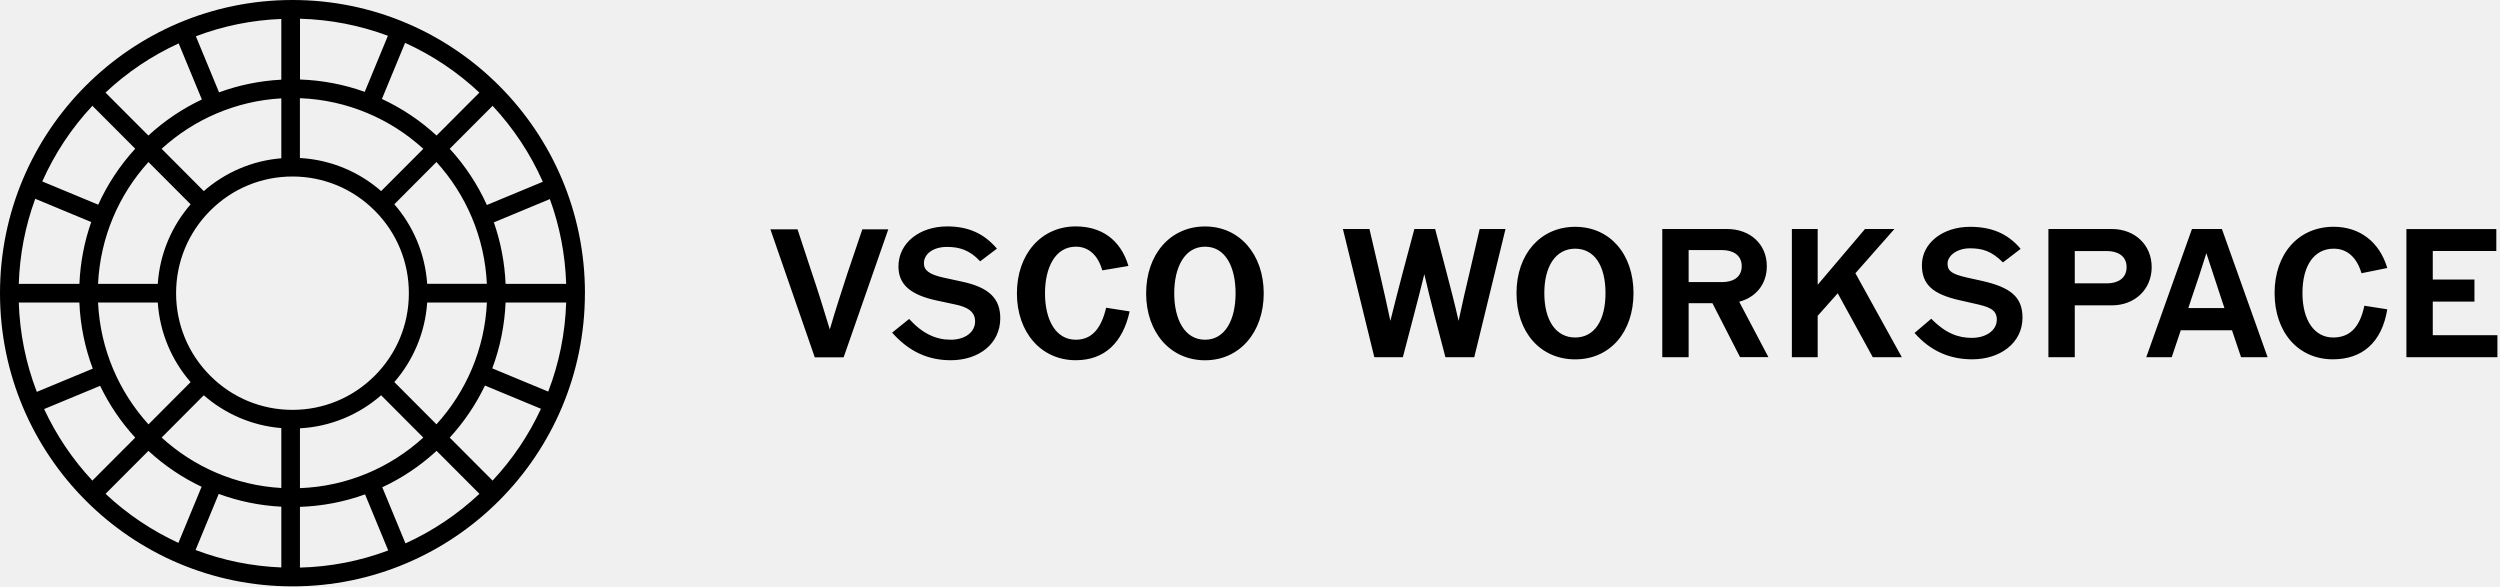
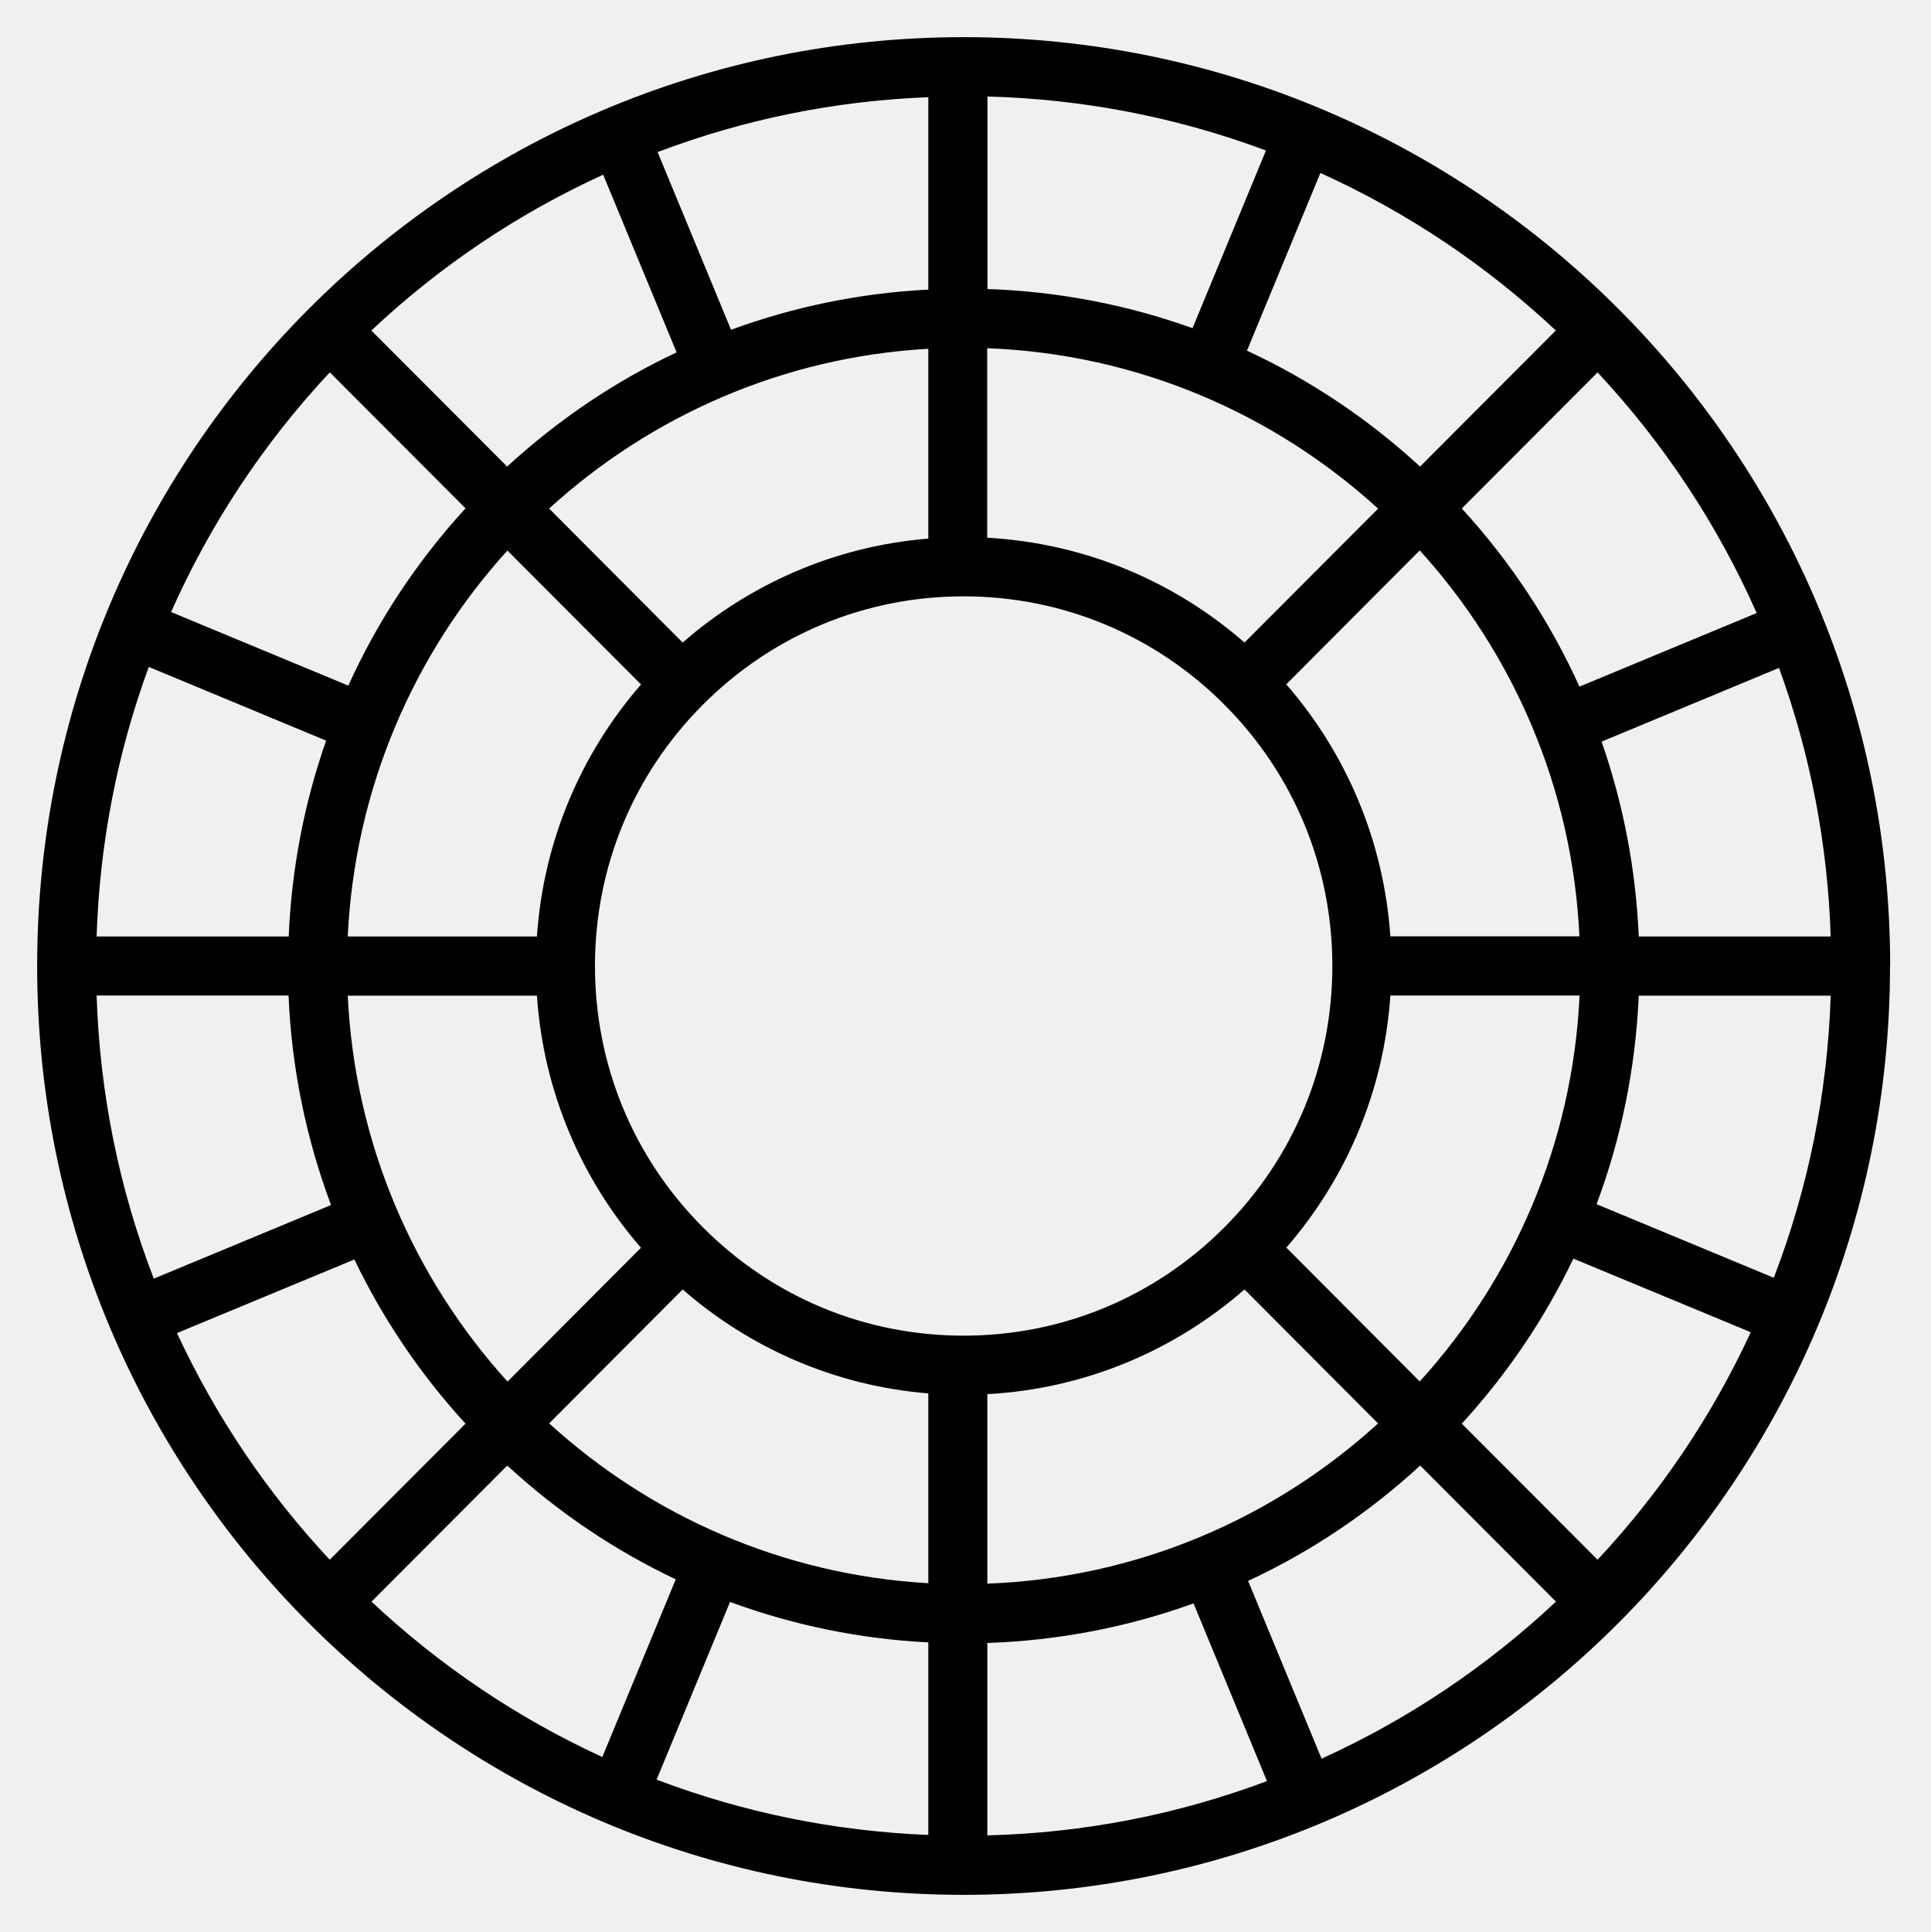
- <svg xmlns="http://www.w3.org/2000/svg" width="550" height="129" viewBox="0 0 550 129" fill="none">
+ <svg xmlns="http://www.w3.org/2000/svg" viewBox="-2.580 -2.580 134.066 134.160" fill="none">
  <g clip-path="url(#clip0_148_1213)">
-     <path d="M186.61 59.59C185.28 63.67 183.73 68.4 182.56 72.48C181.33 68.4 179.84 63.62 178.45 59.54L175.46 50.46H169.49L179.25 78.61H185.6L195.42 50.46H189.71L186.62 59.59H186.61ZM211.59 61.95L207.64 61.09C204.44 60.39 203.26 59.48 203.26 57.92C203.26 55.83 205.34 54.32 208.33 54.32C211 54.32 213.29 54.96 215.64 57.49L219.32 54.7C216.49 51.37 213.03 49.81 208.38 49.81C202.35 49.81 197.66 53.41 197.66 58.62C197.66 62.43 200.06 64.85 206.2 66.14L209.99 66.95C212.98 67.54 214.52 68.62 214.52 70.71C214.52 73.07 212.33 74.74 209.13 74.74C205.93 74.74 202.94 73.4 200.01 70.17L196.27 73.18C199.95 77.32 204.11 79.25 209.18 79.25C215.32 79.25 220.06 75.65 220.06 70.01C220.06 65.82 217.77 63.24 211.58 61.95H211.59ZM236.68 74.74C232.2 74.74 229.9 70.28 229.9 64.53C229.9 58.78 232.2 54.27 236.68 54.27C239.61 54.27 241.59 56.26 242.5 59.48L248.26 58.51C246.5 52.6 242.18 49.81 236.68 49.81C229.05 49.81 223.72 55.93 223.72 64.53C223.72 73.13 229.05 79.25 236.68 79.25C243.03 79.25 247.03 75.33 248.52 68.51L243.35 67.7C242.28 72.27 240.2 74.74 236.68 74.74ZM265.11 49.82C257.48 49.82 252.15 55.94 252.15 64.54C252.15 73.14 257.49 79.26 265.11 79.26C272.73 79.26 278.02 73.08 278.02 64.54C278.02 56 272.74 49.82 265.11 49.82ZM265.11 74.74C260.63 74.74 258.33 70.28 258.33 64.53C258.33 58.78 260.62 54.27 265.11 54.27C269.6 54.27 271.83 58.73 271.83 64.53C271.83 70.33 269.54 74.74 265.11 74.74ZM128.69 64.5C128.69 28.88 99.88 0 64.34 0C28.8 0 0 28.88 0 64.5C0 100.12 28.81 129 64.34 129C99.87 129 128.68 100.12 128.68 64.5H128.69ZM120.61 86.15L108.3 81.04C110.02 76.45 111.01 71.57 111.23 66.56H124.56C124.34 73.32 123.01 79.89 120.61 86.15ZM124.56 62.45H111.23C111.03 57.78 110.15 53.23 108.65 48.92L120.97 43.8C123.15 49.78 124.35 56.03 124.56 62.45ZM119.42 39.99L107.11 45.1C105.08 40.61 102.34 36.44 98.94 32.73L108.37 23.28C112.98 28.22 116.69 33.83 119.42 39.99ZM86.75 84.06C90.88 79.31 93.53 73.23 93.98 66.55H107.12C106.64 76.84 102.52 86.2 96.02 93.35L86.75 84.05V84.06ZM93.13 96.26C85.9 102.85 76.42 107 65.99 107.39V94.23C72.81 93.86 79.02 91.18 83.85 86.96L93.12 96.26H93.13ZM93.98 62.44C93.52 55.76 90.88 49.69 86.75 44.94L96.02 35.64C102.51 42.79 106.63 52.15 107.11 62.44H93.97H93.98ZM105.47 20.37L96.04 29.82C92.43 26.49 88.37 23.79 84.02 21.77L89.12 9.43C95.14 12.16 100.63 15.83 105.47 20.37ZM65.99 4.12C72.66 4.3 79.14 5.56 85.34 7.87L80.24 20.21C75.71 18.58 70.92 17.66 66 17.49V4.12H65.99ZM65.99 21.6C76.42 22 85.9 26.15 93.13 32.74L83.85 42.04C79.02 37.82 72.81 35.14 65.98 34.76V21.6H65.99ZM61.89 4.16V17.53C57.16 17.77 52.55 18.72 48.19 20.32L43.09 7.98C49.11 5.7 55.41 4.42 61.89 4.17V4.16ZM21.57 62.45C22.06 52.16 26.17 42.8 32.66 35.65L41.94 44.95C37.81 49.7 35.16 55.77 34.71 62.45H21.57ZM41.94 84.06L32.67 93.36C26.18 86.21 22.06 76.85 21.57 66.56H34.71C35.16 73.24 37.81 79.32 41.94 84.07V84.06ZM35.55 32.74C42.59 26.32 51.78 22.21 61.89 21.64V34.82C55.38 35.35 49.47 37.99 44.83 42.04L35.56 32.74H35.55ZM39.31 9.55L44.41 21.89C40.15 23.89 36.19 26.56 32.64 29.82L23.21 20.37C27.98 15.89 33.38 12.26 39.31 9.55ZM20.32 23.27L29.75 32.72C26.36 36.42 23.63 40.57 21.61 45.03L9.3 39.92C12.03 33.78 15.73 28.19 20.33 23.27H20.32ZM7.75 43.73L20.07 48.85C18.55 53.18 17.67 57.75 17.47 62.45H4.13C4.34 56.01 5.55 49.73 7.75 43.74V43.73ZM4.13 66.55H17.46C17.67 71.59 18.68 76.48 20.41 81.1L8.1 86.21C5.68 79.93 4.35 73.33 4.13 66.55ZM9.71 89.99L22.03 84.88C24.01 89 26.6 92.84 29.75 96.28L20.32 105.73C15.95 101.05 12.4 95.77 9.71 89.99ZM23.22 108.64L32.65 99.19C36.18 102.44 40.12 105.09 44.35 107.09L39.25 119.43C33.36 116.72 27.98 113.1 23.22 108.64ZM61.89 124.84C55.39 124.58 49.06 123.29 43.02 121L48.12 108.66C52.5 110.27 57.13 111.23 61.89 111.47V124.84ZM61.89 107.36C51.78 106.78 42.6 102.68 35.56 96.26L44.83 86.96C49.47 91.01 55.38 93.65 61.89 94.18V107.36ZM64.34 90.17C57.5 90.17 51.07 87.5 46.24 82.65C41.4 77.8 38.74 71.36 38.74 64.5C38.74 57.64 41.4 51.2 46.24 46.35C51.08 41.5 57.51 38.83 64.34 38.83C71.17 38.83 77.61 41.5 82.45 46.35C87.29 51.2 89.95 57.64 89.95 64.5C89.95 71.36 87.29 77.8 82.45 82.65C77.61 87.5 71.18 90.17 64.34 90.17ZM65.99 124.88V111.51C70.94 111.34 75.76 110.41 80.31 108.76L85.41 121.1C79.2 123.43 72.69 124.7 66 124.87L65.99 124.88ZM89.2 119.54L84.1 107.2C88.43 105.19 92.45 102.5 96.05 99.19L105.48 108.64C100.66 113.16 95.2 116.82 89.21 119.54H89.2ZM98.94 96.28C102.11 92.82 104.71 88.96 106.69 84.82L119.01 89.93C116.32 95.74 112.75 101.04 108.37 105.73L98.94 96.28ZM324.34 78.58H317.99L315.57 69.33C314.82 66.43 314.02 63.25 313.35 60.31C312.64 63.25 311.8 66.47 311.05 69.33L308.63 78.58H302.35L295.44 50.38H301.28L303.46 59.75C304.29 63.25 305.13 67.1 305.88 70.59C306.75 67.09 307.75 63.2 308.66 59.75L311.16 50.38H315.73L318.19 59.75C319.1 63.21 320.1 67.06 320.89 70.59C321.64 67.05 322.52 63.2 323.35 59.75L325.53 50.38H331.21L324.34 78.58ZM359.37 64.48C359.37 73.02 354.25 79.06 346.54 79.06C338.83 79.06 333.63 73.02 333.63 64.48C333.63 55.94 338.87 49.9 346.54 49.9C354.21 49.9 359.37 55.94 359.37 64.48ZM339.75 64.48C339.75 70.48 342.29 74.25 346.54 74.25C350.79 74.25 353.21 70.48 353.21 64.48C353.21 58.48 350.79 54.71 346.54 54.71C342.29 54.71 339.75 58.52 339.75 64.48ZM376.74 66.7H371.5V78.58H365.7V50.38H379.96C385 50.38 388.7 53.68 388.7 58.56C388.7 62.53 386.28 65.43 382.62 66.38L389.05 78.57H382.81L376.73 66.69L376.74 66.7ZM371.5 62.06H378.89C381.15 62.06 383.18 61.07 383.18 58.56C383.18 56.05 381.15 55.02 378.89 55.02H371.5V62.05V62.06ZM404.3 64.52L399.89 69.48V78.58H394.21V50.38H399.89V62.65L410.3 50.38H416.77L408.19 60.11L418.4 78.58H412.01L404.3 64.52ZM424.88 70.12C428.14 73.46 430.96 74.33 433.82 74.33C436.96 74.33 439.3 72.66 439.3 70.32C439.3 67.98 437.39 67.46 434.18 66.75L431.2 66.07C425.12 64.72 422.82 62.53 422.82 58.32C422.82 53.51 427.35 49.9 433.42 49.9C438.07 49.9 441.68 51.33 444.54 54.75L440.65 57.73C438.15 55.23 436.12 54.63 433.38 54.63C430.64 54.63 428.46 56.18 428.46 58.01C428.46 59.72 429.57 60.31 432.59 61.03L435.97 61.78C442.36 63.21 444.95 65.35 444.95 69.88C444.95 75.52 439.95 79.05 433.91 79.05C429.06 79.05 424.81 77.34 421.2 73.25L424.89 70.11L424.88 70.12ZM473.37 58.76C473.37 63.65 469.68 67.18 464.59 67.18H456.45V78.58H450.65V50.38H464.59C469.67 50.38 473.37 53.88 473.37 58.76ZM467.85 58.76C467.85 56.26 465.82 55.23 463.52 55.23H456.45V62.34H463.52C465.82 62.34 467.85 61.31 467.85 58.77V58.76ZM491.05 72.66H479.77L477.78 78.58H472.18L482.23 50.38H488.82L498.87 78.58H493.03L491.04 72.66H491.05ZM489.38 67.78L488.7 65.75C487.71 62.77 486.36 58.64 485.4 55.7C484.49 58.64 483.14 62.77 482.1 65.75L481.43 67.78H489.37H489.38ZM525.21 58.96L519.53 60.11C518.54 56.77 516.51 54.71 513.41 54.71C509.12 54.71 506.54 58.4 506.54 64.48C506.54 70.56 509.24 74.25 513.29 74.25C516.83 74.25 519.13 72.18 520.16 67.26L525.2 68.05C524.01 75.36 519.68 79.05 513.24 79.05C505.57 79.05 500.41 73.05 500.41 64.47C500.41 55.89 505.61 49.89 513.4 49.89C519.16 49.89 523.49 53.23 525.2 58.95L525.21 58.96ZM549.19 55.22H535.21V61.5H544.38V66.35H535.21V73.74H549.43V78.59H529.41V50.39H549.19V55.24V55.22Z" fill="black" />
+     <path d="M 128.69,64.5 C 128.69,28.88 99.88,0.0 64.34,0.0 C 28.8,0.0 0.0,28.88 0.0,64.5 C 0.0,100.12 28.81,129.0 64.34,129.0 C 99.87,129.0 128.68,100.12 128.68,64.5 L 128.69,64.5 M 120.61,86.15 L 108.3,81.04 C 110.02,76.45 111.01,71.57 111.23,66.56 L 124.56,66.56 C 124.34,73.32 123.01,79.89 120.61,86.15 M 124.56,62.45 L 111.23,62.45 C 111.03,57.78 110.15,53.23 108.65,48.92 L 120.97,43.8 C 123.15,49.78 124.35,56.03 124.56,62.45 M 119.42,39.99 L 107.11,45.1 C 105.08,40.61 102.34,36.44 98.94,32.73 L 108.37,23.28 C 112.98,28.22 116.69,33.83 119.42,39.99 M 86.75,84.06 C 90.88,79.31 93.53,73.23 93.98,66.55 L 107.12,66.55 C 106.64,76.84 102.52,86.2 96.02,93.35 L 86.75,84.05 L 86.75,84.06 M 93.13,96.26 C 85.9,102.85 76.42,107.0 65.99,107.39 L 65.99,94.23 C 72.81,93.86 79.02,91.18 83.85,86.96 L 93.12,96.26 L 93.13,96.26 M 93.98,62.44 C 93.52,55.76 90.88,49.69 86.75,44.94 L 96.02,35.64 C 102.51,42.79 106.63,52.15 107.11,62.44 L 93.97,62.44 L 93.98,62.44 M 105.47,20.37 L 96.04,29.82 C 92.43,26.49 88.37,23.79 84.02,21.77 L 89.12,9.43 C 95.14,12.16 100.63,15.83 105.47,20.37 M 65.99,4.12 C 72.66,4.3 79.14,5.56 85.34,7.87 L 80.24,20.21 C 75.71,18.58 70.92,17.66 66.0,17.49 L 66.0,4.12 L 65.99,4.12 M 65.99,21.6 C 76.42,22.0 85.9,26.15 93.13,32.74 L 83.85,42.04 C 79.02,37.82 72.81,35.14 65.98,34.76 L 65.98,21.6 L 65.99,21.6 M 61.89,4.16 L 61.89,17.53 C 57.16,17.77 52.55,18.72 48.19,20.32 L 43.09,7.98 C 49.11,5.7 55.41,4.42 61.89,4.17 L 61.89,4.16 M 21.57,62.45 C 22.06,52.16 26.17,42.8 32.66,35.65 L 41.94,44.95 C 37.81,49.7 35.16,55.77 34.71,62.45 L 21.57,62.45 M 41.94,84.06 L 32.67,93.36 C 26.18,86.21 22.06,76.85 21.57,66.56 L 34.71,66.56 C 35.16,73.24 37.81,79.32 41.94,84.07 L 41.94,84.06 M 35.55,32.74 C 42.59,26.32 51.78,22.21 61.89,21.64 L 61.89,34.82 C 55.38,35.35 49.47,37.99 44.83,42.04 L 35.56,32.74 L 35.55,32.74 M 39.31,9.55 L 44.41,21.89 C 40.15,23.89 36.19,26.56 32.64,29.82 L 23.21,20.37 C 27.98,15.89 33.38,12.26 39.31,9.55 M 20.32,23.27 L 29.75,32.72 C 26.36,36.42 23.63,40.57 21.61,45.03 L 9.3,39.92 C 12.03,33.78 15.73,28.19 20.33,23.27 L 20.32,23.27 M 7.75,43.73 L 20.07,48.85 C 18.55,53.18 17.67,57.75 17.47,62.45 L 4.13,62.45 C 4.34,56.01 5.55,49.73 7.75,43.74 L 7.75,43.73 M 4.13,66.55 L 17.46,66.55 C 17.67,71.59 18.68,76.48 20.41,81.1 L 8.1,86.21 C 5.68,79.93 4.35,73.33 4.13,66.55 M 9.71,89.99 L 22.03,84.88 C 24.01,89.0 26.6,92.84 29.75,96.28 L 20.32,105.73 C 15.95,101.05 12.4,95.77 9.71,89.99 M 23.22,108.64 L 32.65,99.19 C 36.18,102.44 40.12,105.09 44.35,107.09 L 39.25,119.43 C 33.36,116.72 27.98,113.1 23.22,108.64 M 61.89,124.84 C 55.39,124.58 49.06,123.29 43.02,121.0 L 48.12,108.66 C 52.5,110.27 57.13,111.23 61.89,111.47 L 61.89,124.84 M 61.89,107.36 C 51.78,106.78 42.6,102.68 35.56,96.26 L 44.83,86.96 C 49.47,91.01 55.38,93.65 61.89,94.18 L 61.89,107.36 M 64.34,90.17 C 57.5,90.17 51.07,87.5 46.24,82.65 C 41.4,77.8 38.74,71.36 38.74,64.5 C 38.74,57.64 41.4,51.2 46.24,46.35 C 51.08,41.5 57.51,38.83 64.34,38.83 C 71.17,38.83 77.61,41.5 82.45,46.35 C 87.29,51.2 89.95,57.64 89.95,64.5 C 89.95,71.36 87.29,77.8 82.45,82.65 C 77.61,87.5 71.18,90.17 64.34,90.17 M 65.99,124.88 L 65.99,111.51 C 70.94,111.34 75.76,110.41 80.31,108.76 L 85.41,121.1 C 79.2,123.43 72.69,124.7 66.0,124.87 L 65.99,124.88 M 89.2,119.54 L 84.1,107.2 C 88.43,105.19 92.45,102.5 96.05,99.19 L 105.48,108.64 C 100.66,113.16 95.2,116.82 89.21,119.54 L 89.2,119.54 M 98.94,96.28 C 102.11,92.82 104.71,88.96 106.69,84.82 L 119.01,89.93 C 116.32,95.74 112.75,101.04 108.37,105.73 L 98.94,96.28" fill="black" />
  </g>
  <defs>
    <clipPath id="clip0_148_1213">
      <rect width="549.43" height="129" fill="white" />
    </clipPath>
  </defs>
</svg>
